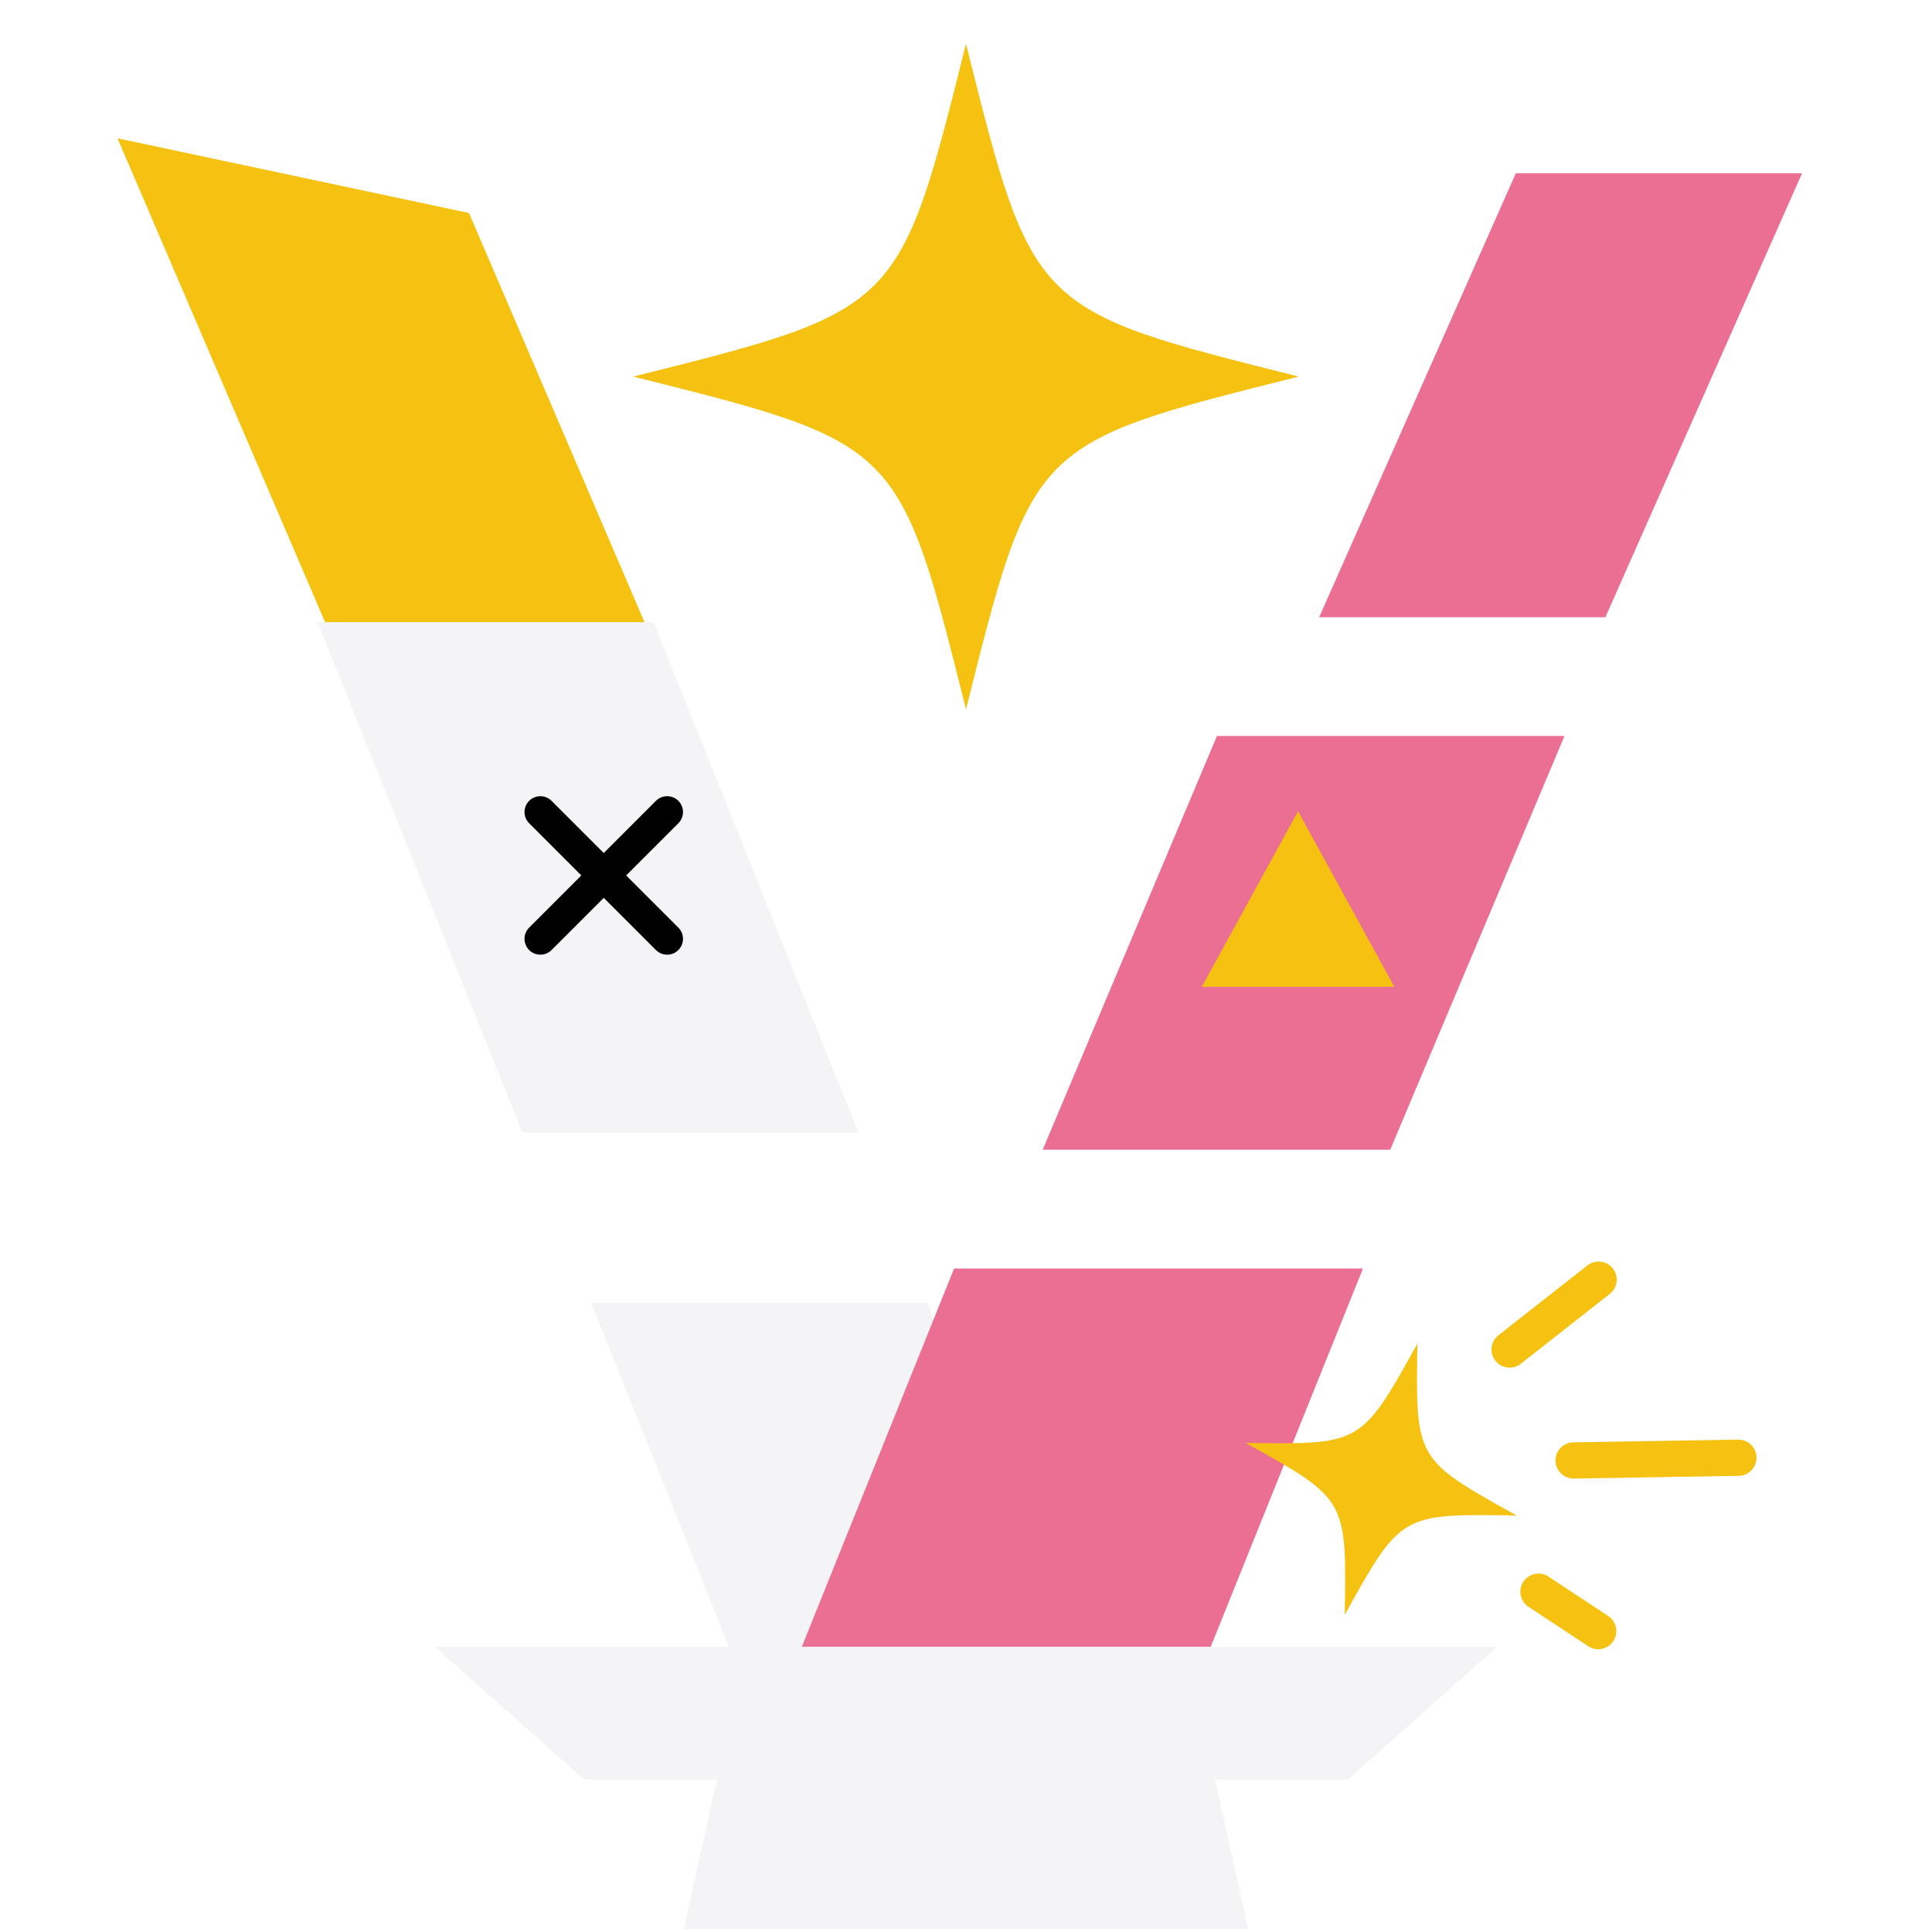
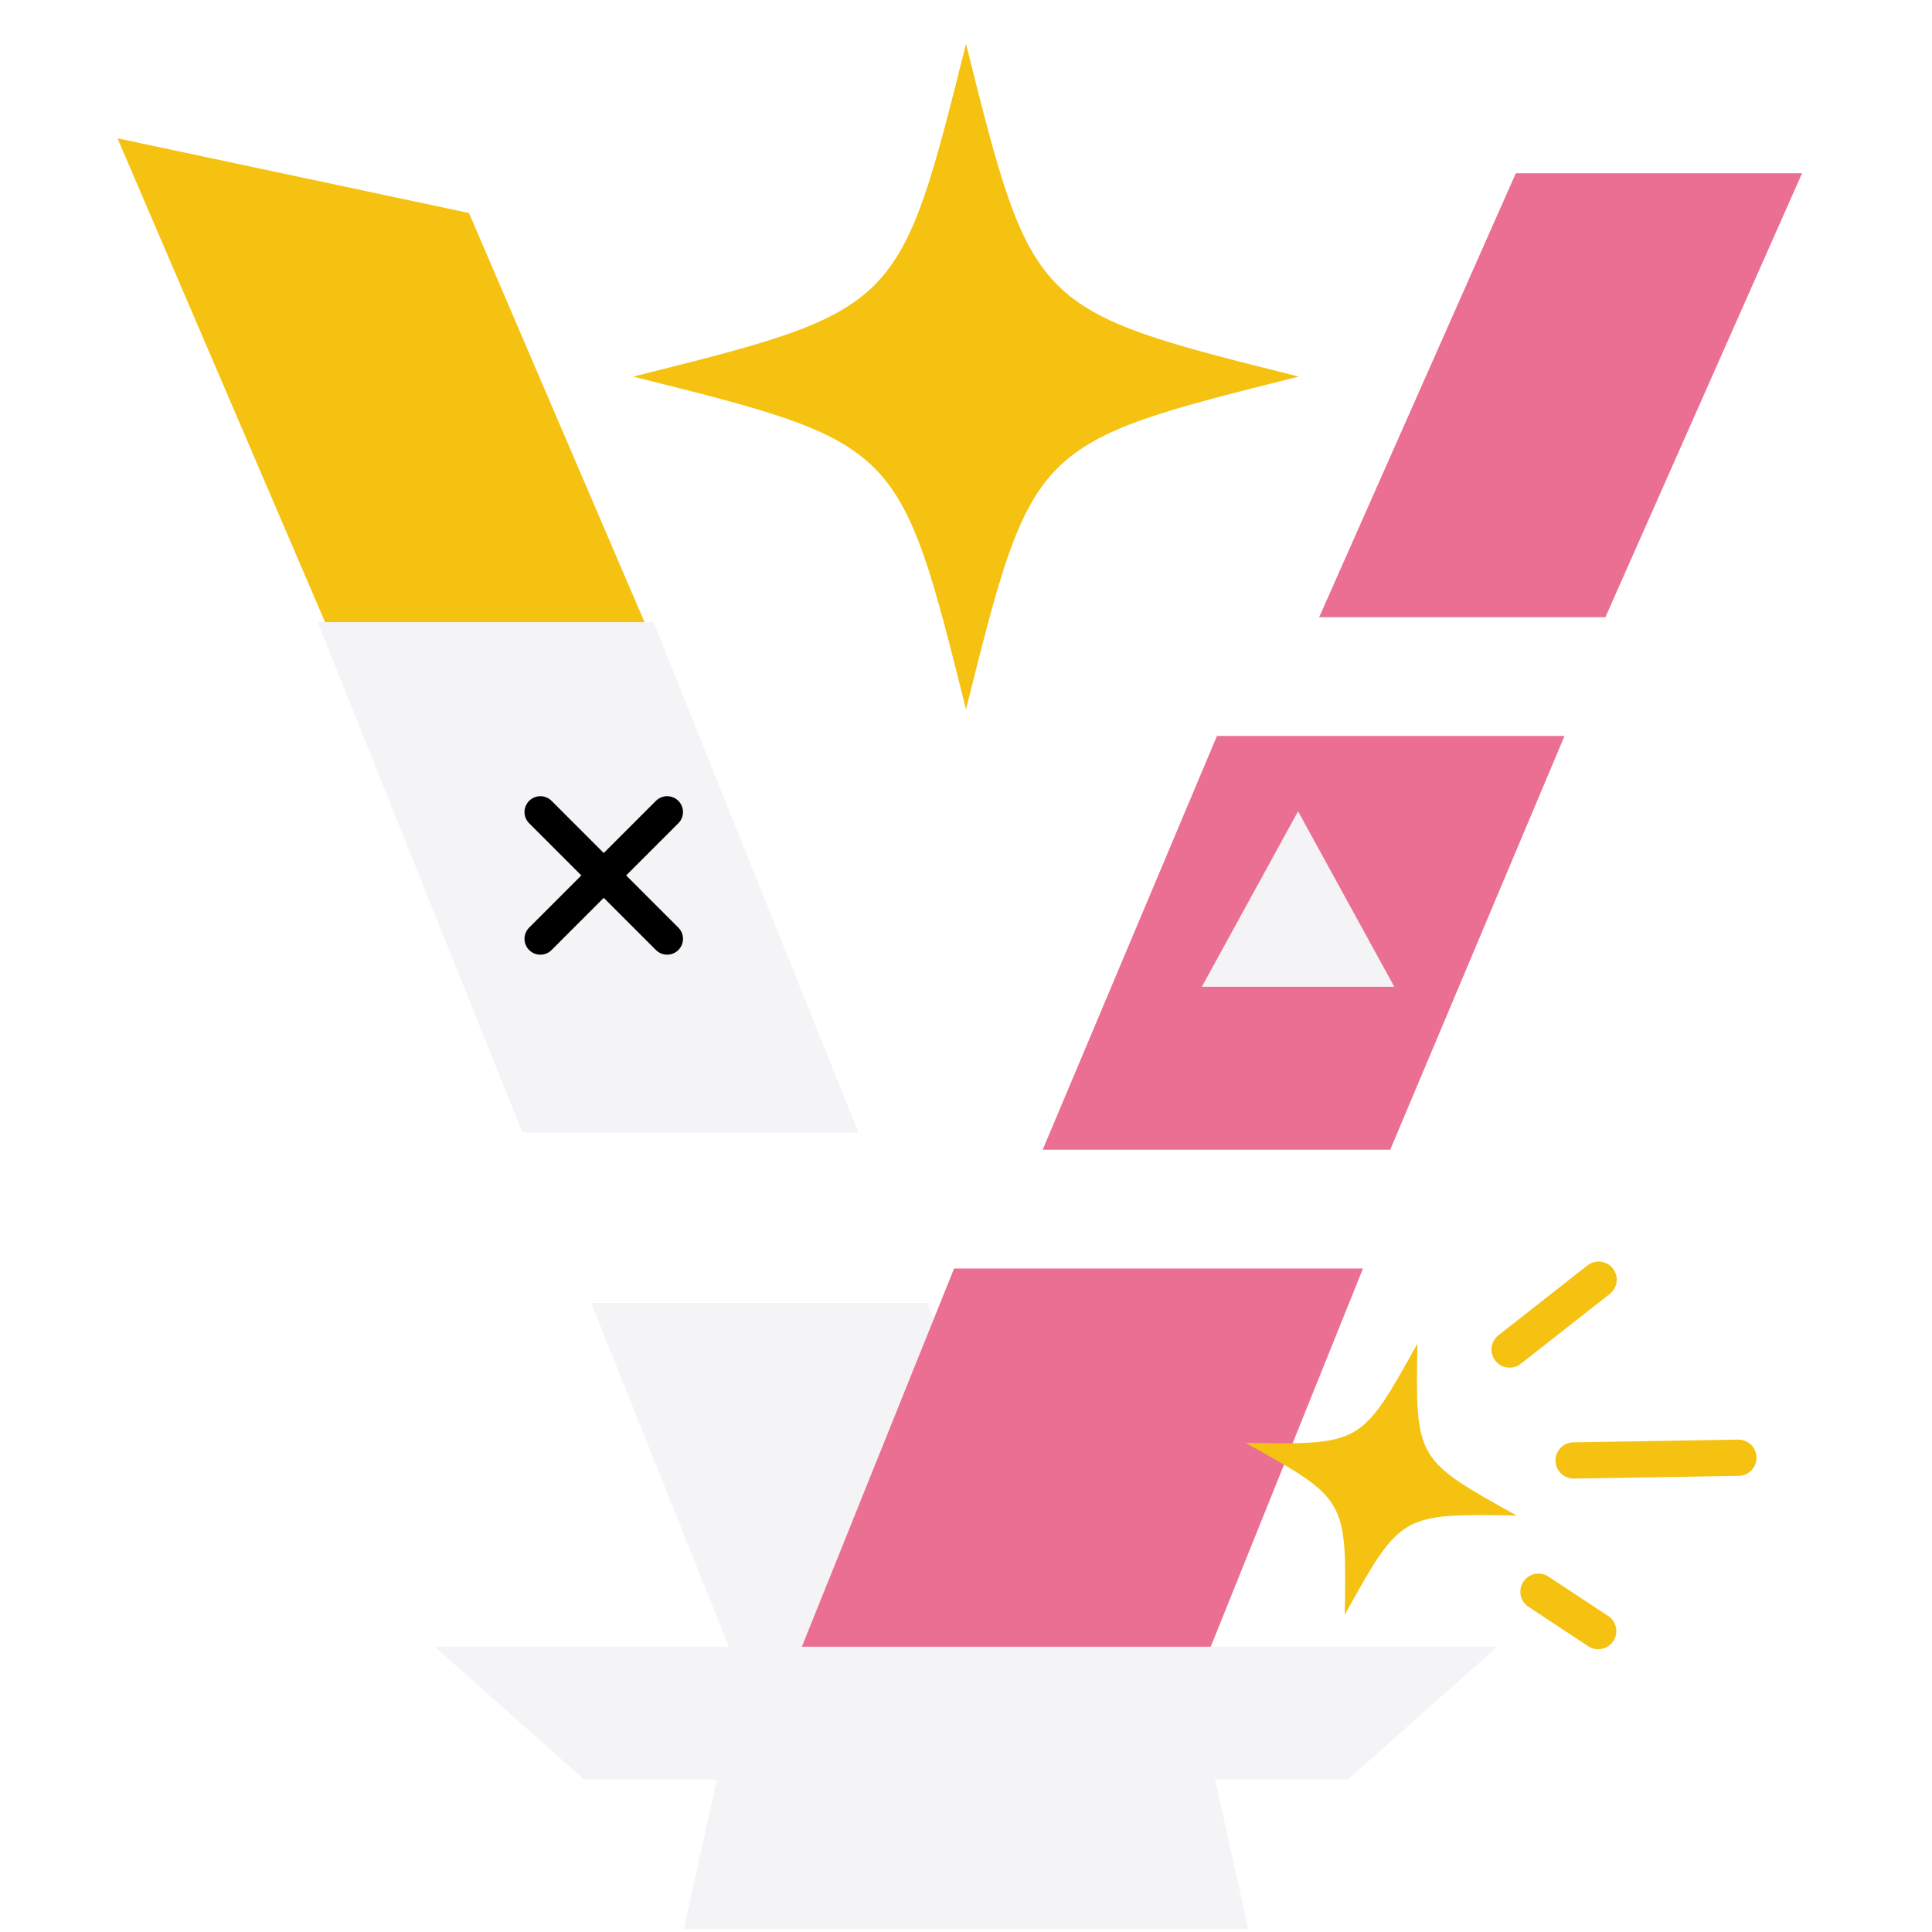
<svg xmlns="http://www.w3.org/2000/svg" viewBox="0 0 256 256">
  <g transform="translate(165 224) rotate(12) scale(-1.92 1.92) translate(-128 -128)">
    <polygon points="201.6,39.4 226.4,39.4 201.2,75.1 176.4,75.1" fill="#f5c211" />
  </g>
  <g transform="translate(129 163) rotate(0) scale(1.06 1.06) translate(-128 -128)">
    <polygon points="46,52 88,52 113.6,115.8 71.6,115.8" fill="#f4f4f7" />
    <polygon points="80.2,137.1 122.2,137.1 149,204 107,204" fill="#f4f4f7" />
  </g>
  <g transform="translate(133 121) rotate(0) scale(1.29 1.29) translate(-128 -128)">
    <g transform="matrix(-1 0 0 1 256 0)">
      <polygon points="46,52 75.4,52 95.6,97.6 66.2,97.6" fill="#eb6f92" />
      <polygon points="70.4,109.8 106.1,109.8 124,152.3 88.3,152.3" fill="#eb6f92" />
      <polygon points="91.1,164.5 133.1,164.5 149,204 107,204" fill="#eb6f92" />
    </g>
  </g>
  <g transform="translate(128 128) rotate(0) scale(1.1 1.1) translate(-128 -128)">
    <path d="M64 210 H192 L174 226 H158 L162 244 H94 L98 226 H82 Z" fill="#f4f4f7" />
  </g>
  <g transform="translate(128 94) rotate(0) scale(1.05 1.05) translate(-128 -128)">
    <path d="M128 44 C136.4 77.6 136.4 77.6 170 86 C136.4 94.4 136.4 94.4 128 128 C119.6 94.4 119.6 94.4 86 86 C119.6 77.6 119.6 77.6 128 44Z" fill="#f5c211" />
  </g>
  <g transform="translate(172 121) rotate(0) scale(15)" opacity="1">
-     <polygon points="0,-.9 .85,.65 -.85,.65" fill="#f5c211" />
+     <polygon points="0,-.9 .85,.65 -.85,.65" fill="#f4f4f7" />
  </g>
  <g transform="translate(80 116) rotate(0) scale(14)" opacity="1">
    <path d="M-.6 -.6L.6 .6M.6 -.6L-.6 .6" stroke="#000000" stroke-width=".3" stroke-linecap="round" />
  </g>
  <g transform="translate(183 196) rotate(15) scale(30)" opacity="1">
    <g transform="scale(.62)">
      <path d="M0 -1 C0.2 -0.2 0.2 -0.2 1 0 C0.2 0.2 0.2 0.2 0 1 C-0.2 0.2 -0.2 0.2 -1 0 C-0.2 -0.2 -0.2 -0.2 0 -1Z" fill="#f5c211" />
    </g>
    <line x1="0.4" y1="-0.7" x2="0.7" y2="-1.1" stroke="#f5c211" stroke-width=".16" stroke-linecap="round" />
    <line x1="0.8" y1="-0.3" x2="1.5" y2="-0.5" stroke="#f5c211" stroke-width=".16" stroke-linecap="round" />
    <line x1="0.8" y1="0.3" x2="1.1" y2="0.4" stroke="#f5c211" stroke-width=".16" stroke-linecap="round" />
  </g>
</svg>
